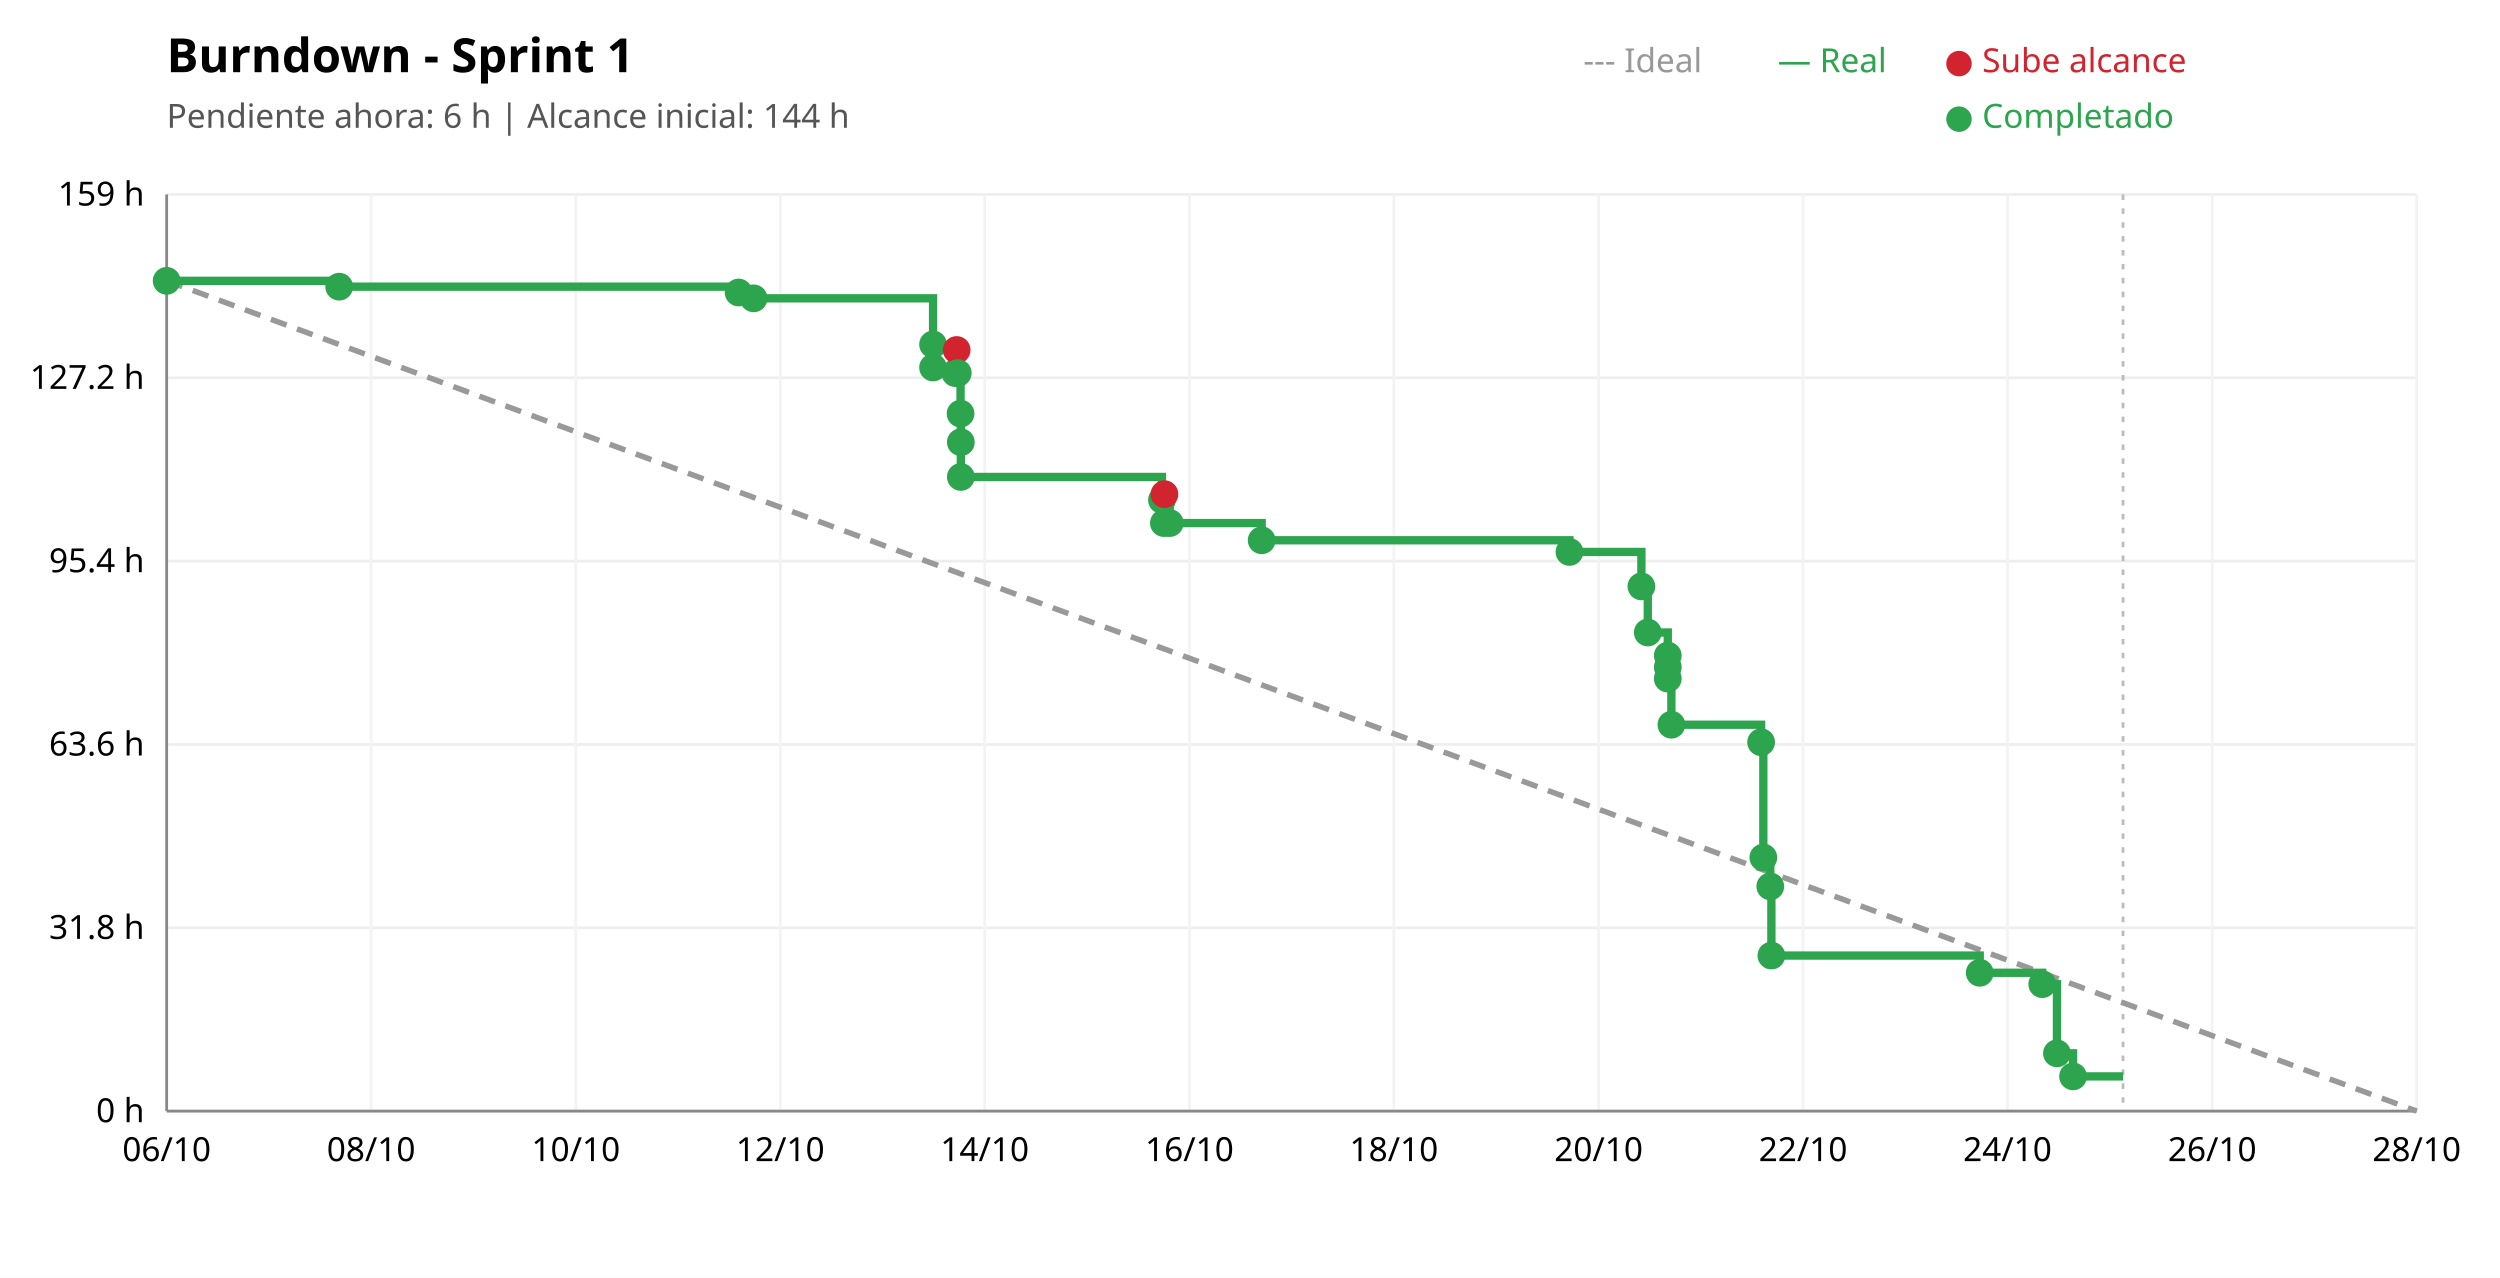
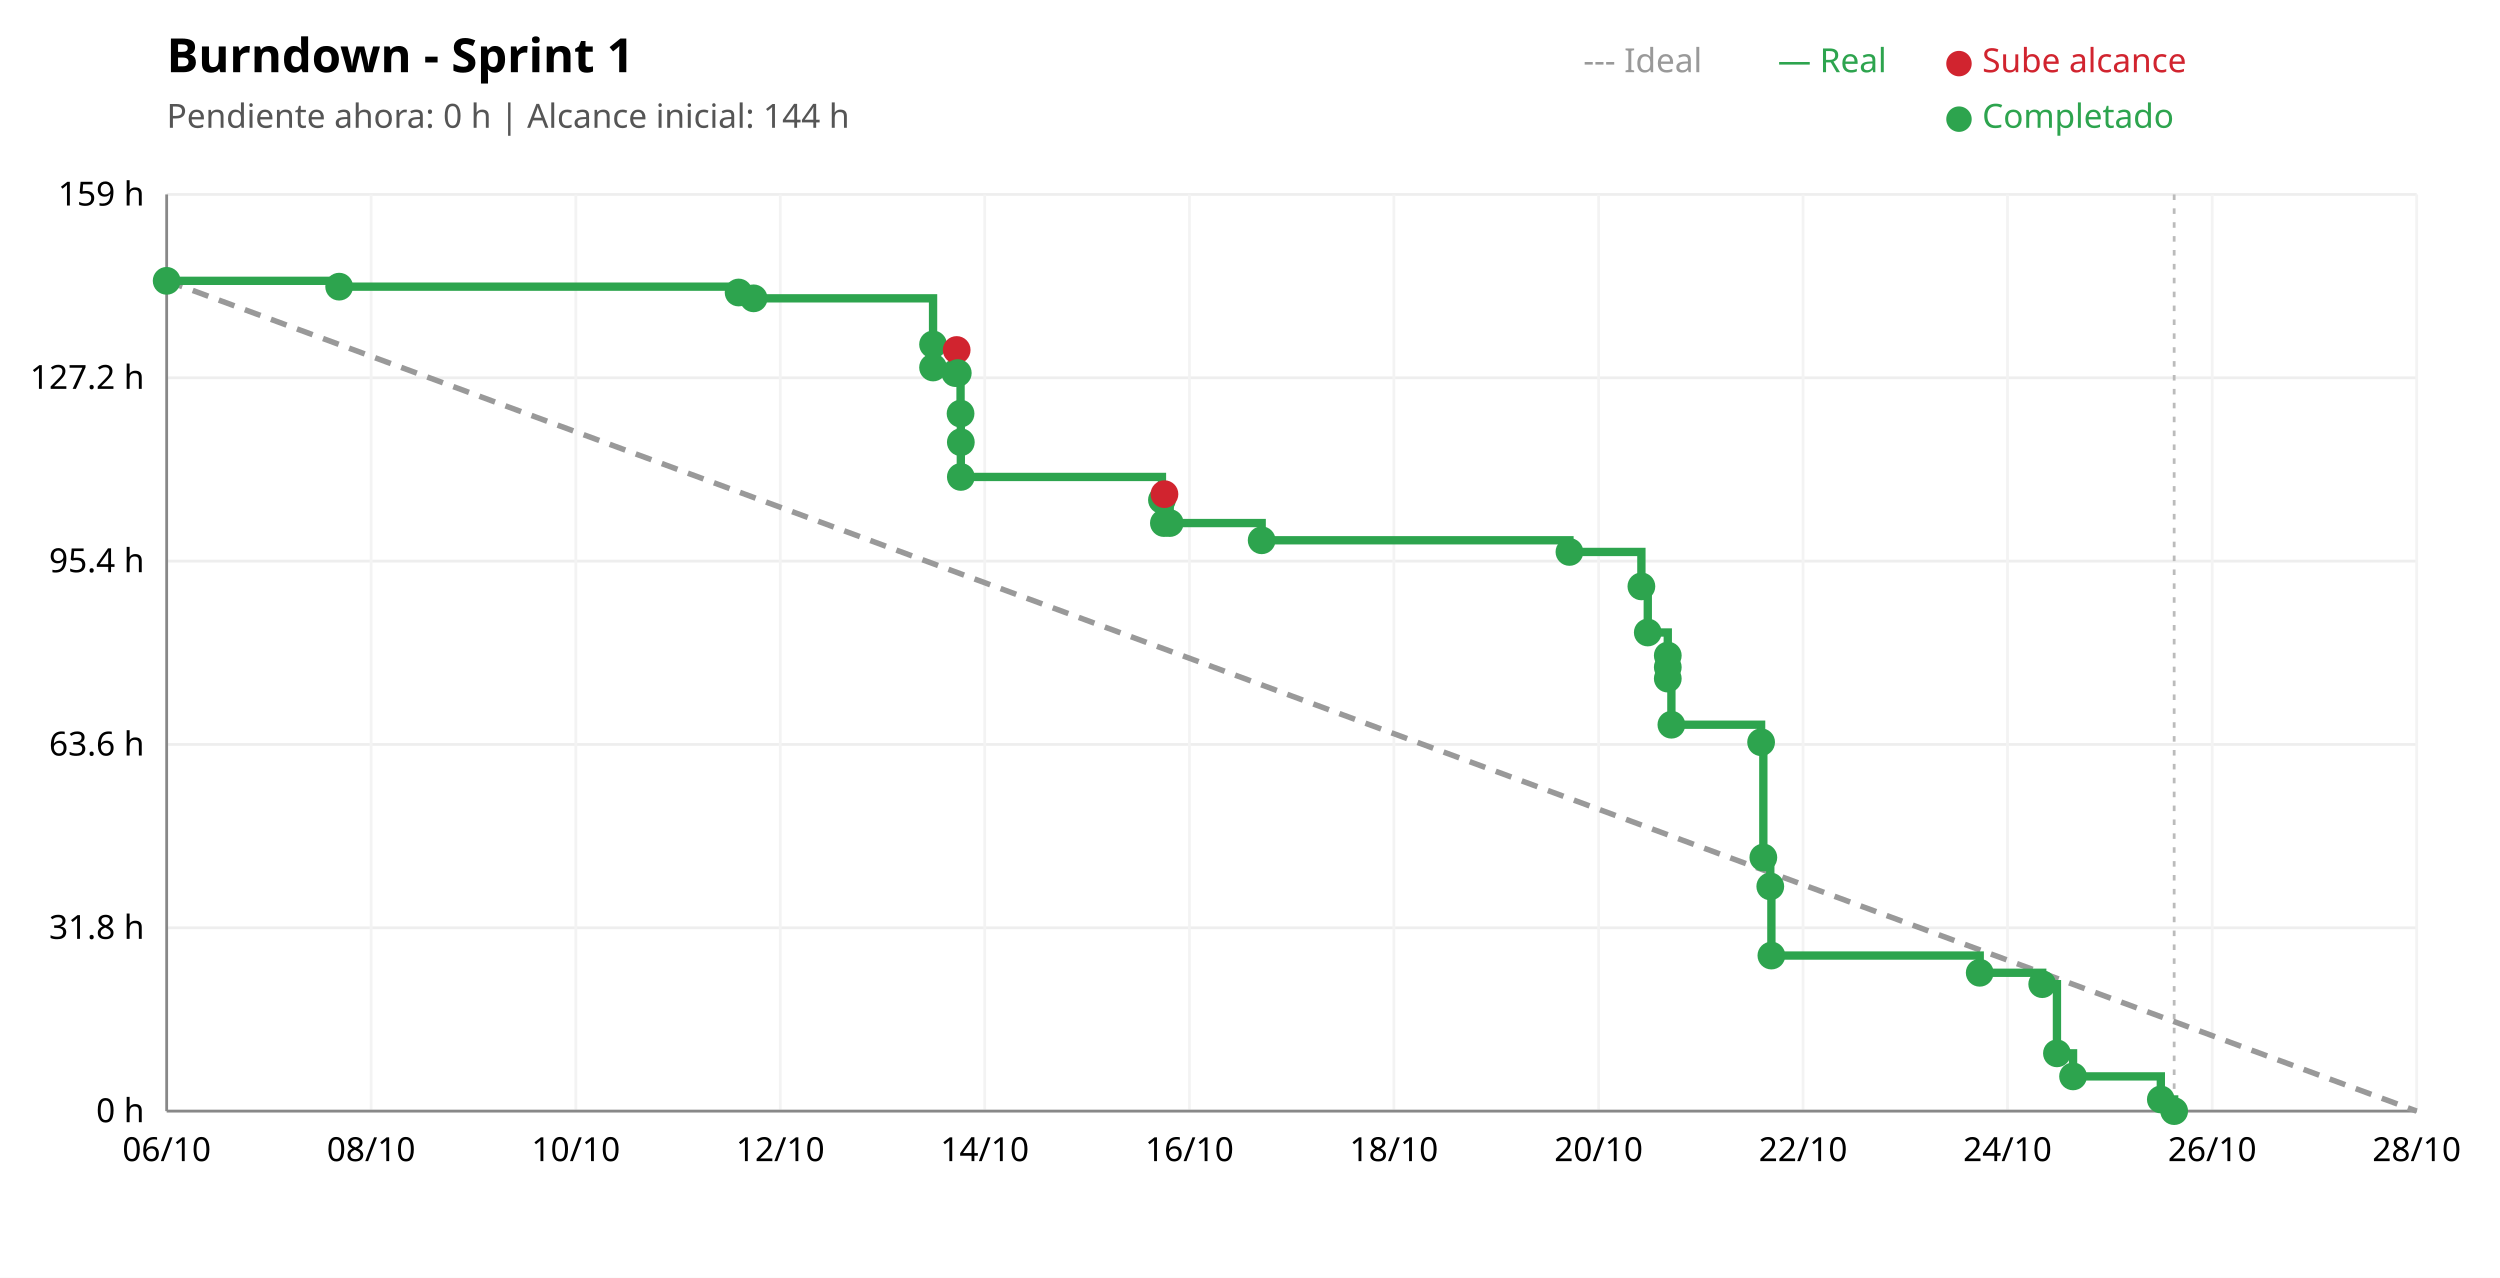
<svg xmlns="http://www.w3.org/2000/svg" width="900" height="460" font-family="sans-serif" font-size="12">
  <rect width="100%" height="100%" fill="white" />
  <text x="60" y="26" font-size="17" font-weight="bold">Burndown - Sprint 1</text>
-   <text x="60" y="46" fill="#555">Pendiente ahora: 6 h  |  Alcance inicial: 144 h</text>
+   <text x="60" y="46" fill="#555">Pendiente ahora: 0 h  |  Alcance inicial: 144 h</text>
  <line x1="60" y1="400.0" x2="870" y2="400.0" stroke="#eee" />
  <text x="52" y="404.0" text-anchor="end">0 h</text>
  <line x1="60" y1="334.0" x2="870" y2="334.0" stroke="#eee" />
  <text x="52" y="338.0" text-anchor="end">31.8 h</text>
  <line x1="60" y1="268.0" x2="870" y2="268.0" stroke="#eee" />
  <text x="52" y="272.0" text-anchor="end">63.6 h</text>
  <line x1="60" y1="202.0" x2="870" y2="202.0" stroke="#eee" />
  <text x="52" y="206.0" text-anchor="end">95.4 h</text>
  <line x1="60" y1="136.0" x2="870" y2="136.0" stroke="#eee" />
  <text x="52" y="140.0" text-anchor="end">127.2 h</text>
  <line x1="60" y1="70.0" x2="870" y2="70.0" stroke="#eee" />
  <text x="52" y="74.0" text-anchor="end">159 h</text>
  <line x1="60.0" y1="70" x2="60.0" y2="400" stroke="#f3f3f3" />
  <text x="60.0" y="418" text-anchor="middle">06/10</text>
  <line x1="133.6" y1="70" x2="133.6" y2="400" stroke="#f3f3f3" />
  <text x="133.6" y="418" text-anchor="middle">08/10</text>
  <line x1="207.3" y1="70" x2="207.3" y2="400" stroke="#f3f3f3" />
  <text x="207.3" y="418" text-anchor="middle">10/10</text>
  <line x1="280.9" y1="70" x2="280.9" y2="400" stroke="#f3f3f3" />
  <text x="280.9" y="418" text-anchor="middle">12/10</text>
  <line x1="354.5" y1="70" x2="354.5" y2="400" stroke="#f3f3f3" />
  <text x="354.5" y="418" text-anchor="middle">14/10</text>
  <line x1="428.2" y1="70" x2="428.2" y2="400" stroke="#f3f3f3" />
  <text x="428.2" y="418" text-anchor="middle">16/10</text>
  <line x1="501.8" y1="70" x2="501.8" y2="400" stroke="#f3f3f3" />
  <text x="501.8" y="418" text-anchor="middle">18/10</text>
  <line x1="575.5" y1="70" x2="575.5" y2="400" stroke="#f3f3f3" />
  <text x="575.5" y="418" text-anchor="middle">20/10</text>
  <line x1="649.1" y1="70" x2="649.1" y2="400" stroke="#f3f3f3" />
  <text x="649.1" y="418" text-anchor="middle">22/10</text>
  <line x1="722.7" y1="70" x2="722.7" y2="400" stroke="#f3f3f3" />
  <text x="722.7" y="418" text-anchor="middle">24/10</text>
  <line x1="796.4" y1="70" x2="796.4" y2="400" stroke="#f3f3f3" />
  <text x="796.4" y="418" text-anchor="middle">26/10</text>
  <line x1="870.0" y1="70" x2="870.0" y2="400" stroke="#f3f3f3" />
  <text x="870.0" y="418" text-anchor="middle">28/10</text>
  <line x1="60" y1="400" x2="870" y2="400" stroke="#888" />
  <line x1="60" y1="70" x2="60" y2="400" stroke="#888" />
-   <line x1="764.3" y1="70" x2="764.3" y2="400" stroke="#bbb" stroke-dasharray="2 3" />
+   <line x1="782.7" y1="70" x2="782.7" y2="400" stroke="#bbb" stroke-dasharray="2 3" />
  <polyline points="60.0,101.1 870.0,400.0" fill="none" stroke="#999" stroke-dasharray="6 4" stroke-width="2" />
-   <polyline points="60.0,101.1 122.1,101.1 122.1,103.2 265.9,103.2 265.9,105.3 271.3,105.3 271.3,107.4 335.9,107.4 335.9,124.0 335.9,124.0 335.9,132.3 343.9,132.3 343.9,134.3 344.4,134.3 344.4,126.0 344.8,126.0 344.8,134.3 345.8,134.3 345.8,148.9 345.9,148.9 345.9,159.2 345.9,159.2 345.9,171.7 418.3,171.7 418.3,180.0 419.0,180.0 419.0,188.3 419.2,188.3 419.2,177.9 421.1,177.9 421.1,188.3 454.2,188.3 454.2,194.5 565.0,194.5 565.0,198.7 590.9,198.7 590.9,211.1 593.2,211.1 593.2,227.7 600.4,227.7 600.4,236.0 600.4,236.0 600.4,240.2 600.4,240.2 600.4,244.3 601.7,244.3 601.7,260.9 634.0,260.9 634.0,267.2 634.8,267.2 634.8,308.7 637.3,308.7 637.3,319.1 637.7,319.1 637.7,344.0 712.7,344.0 712.7,350.2 735.2,350.2 735.2,354.3 740.5,354.3 740.5,379.2 746.3,379.2 746.3,387.5 764.3,387.5" fill="none" stroke="#2da44e" stroke-width="3" />
+   <polyline points="60.0,101.1 122.1,101.1 122.1,103.2 265.9,103.2 265.9,105.3 271.3,105.3 271.3,107.4 335.9,107.4 335.9,124.0 335.9,124.0 335.9,132.3 343.9,132.3 343.9,134.3 344.4,134.3 344.4,126.0 344.8,126.0 344.8,134.3 345.8,134.3 345.8,148.9 345.9,148.9 345.9,159.2 345.9,159.2 345.9,171.7 418.3,171.7 418.3,180.0 419.0,180.0 419.0,188.3 419.2,188.3 419.2,177.9 421.1,177.9 421.1,188.3 454.2,188.3 454.2,194.5 565.0,194.5 565.0,198.7 590.9,198.7 590.9,211.1 593.2,211.1 593.2,227.7 600.4,227.7 600.4,236.0 600.4,236.0 600.4,240.2 600.4,240.2 600.4,244.3 601.7,244.3 601.7,260.9 634.0,260.9 634.0,267.2 634.8,267.2 634.8,308.7 637.3,308.7 637.3,319.1 637.7,319.1 637.7,344.0 712.7,344.0 712.7,350.2 735.2,350.2 735.2,354.3 740.5,354.3 740.5,379.2 746.3,379.2 746.3,387.5 777.9,387.5 777.9,395.8 782.7,395.8 782.7,400.0 782.7,400.0" fill="none" stroke="#2da44e" stroke-width="3" />
  <circle cx="122.1" cy="103.2" r="5" fill="#2da44e" />
  <circle cx="265.9" cy="105.3" r="5" fill="#2da44e" />
  <circle cx="271.3" cy="107.4" r="5" fill="#2da44e" />
  <circle cx="335.9" cy="124.0" r="5" fill="#2da44e" />
  <circle cx="335.9" cy="132.3" r="5" fill="#2da44e" />
  <circle cx="343.9" cy="134.3" r="5" fill="#2da44e" />
  <circle cx="344.4" cy="126.0" r="5" fill="#d1242f" />
  <circle cx="344.8" cy="134.3" r="5" fill="#2da44e" />
  <circle cx="345.8" cy="148.9" r="5" fill="#2da44e" />
  <circle cx="345.9" cy="159.2" r="5" fill="#2da44e" />
  <circle cx="345.9" cy="171.7" r="5" fill="#2da44e" />
  <circle cx="418.3" cy="180.0" r="5" fill="#2da44e" />
  <circle cx="419.0" cy="188.3" r="5" fill="#2da44e" />
  <circle cx="419.2" cy="177.9" r="5" fill="#d1242f" />
  <circle cx="421.1" cy="188.3" r="5" fill="#2da44e" />
  <circle cx="454.2" cy="194.5" r="5" fill="#2da44e" />
  <circle cx="565.0" cy="198.7" r="5" fill="#2da44e" />
  <circle cx="590.9" cy="211.1" r="5" fill="#2da44e" />
  <circle cx="593.2" cy="227.7" r="5" fill="#2da44e" />
  <circle cx="600.4" cy="236.0" r="5" fill="#2da44e" />
  <circle cx="600.4" cy="240.2" r="5" fill="#2da44e" />
  <circle cx="600.4" cy="244.3" r="5" fill="#2da44e" />
  <circle cx="601.7" cy="260.9" r="5" fill="#2da44e" />
  <circle cx="634.0" cy="267.2" r="5" fill="#2da44e" />
  <circle cx="634.8" cy="308.7" r="5" fill="#2da44e" />
  <circle cx="637.3" cy="319.1" r="5" fill="#2da44e" />
  <circle cx="637.7" cy="344.0" r="5" fill="#2da44e" />
  <circle cx="712.7" cy="350.2" r="5" fill="#2da44e" />
  <circle cx="735.2" cy="354.3" r="5" fill="#2da44e" />
  <circle cx="740.5" cy="379.2" r="5" fill="#2da44e" />
  <circle cx="746.3" cy="387.5" r="5" fill="#2da44e" />
+   <circle cx="777.9" cy="395.8" r="5" fill="#2da44e" />
+   <circle cx="782.7" cy="400.0" r="5" fill="#2da44e" />
  <circle cx="60.0" cy="101.1" r="5" fill="#2da44e" />
  <text x="570" y="26" fill="#999">--- Ideal</text>
  <text x="640" y="26" fill="#2da44e">— Real</text>
  <text x="700" y="26" fill="#d1242f">● Sube alcance</text>
  <text x="700" y="46" fill="#2da44e">● Completado</text>
</svg>
